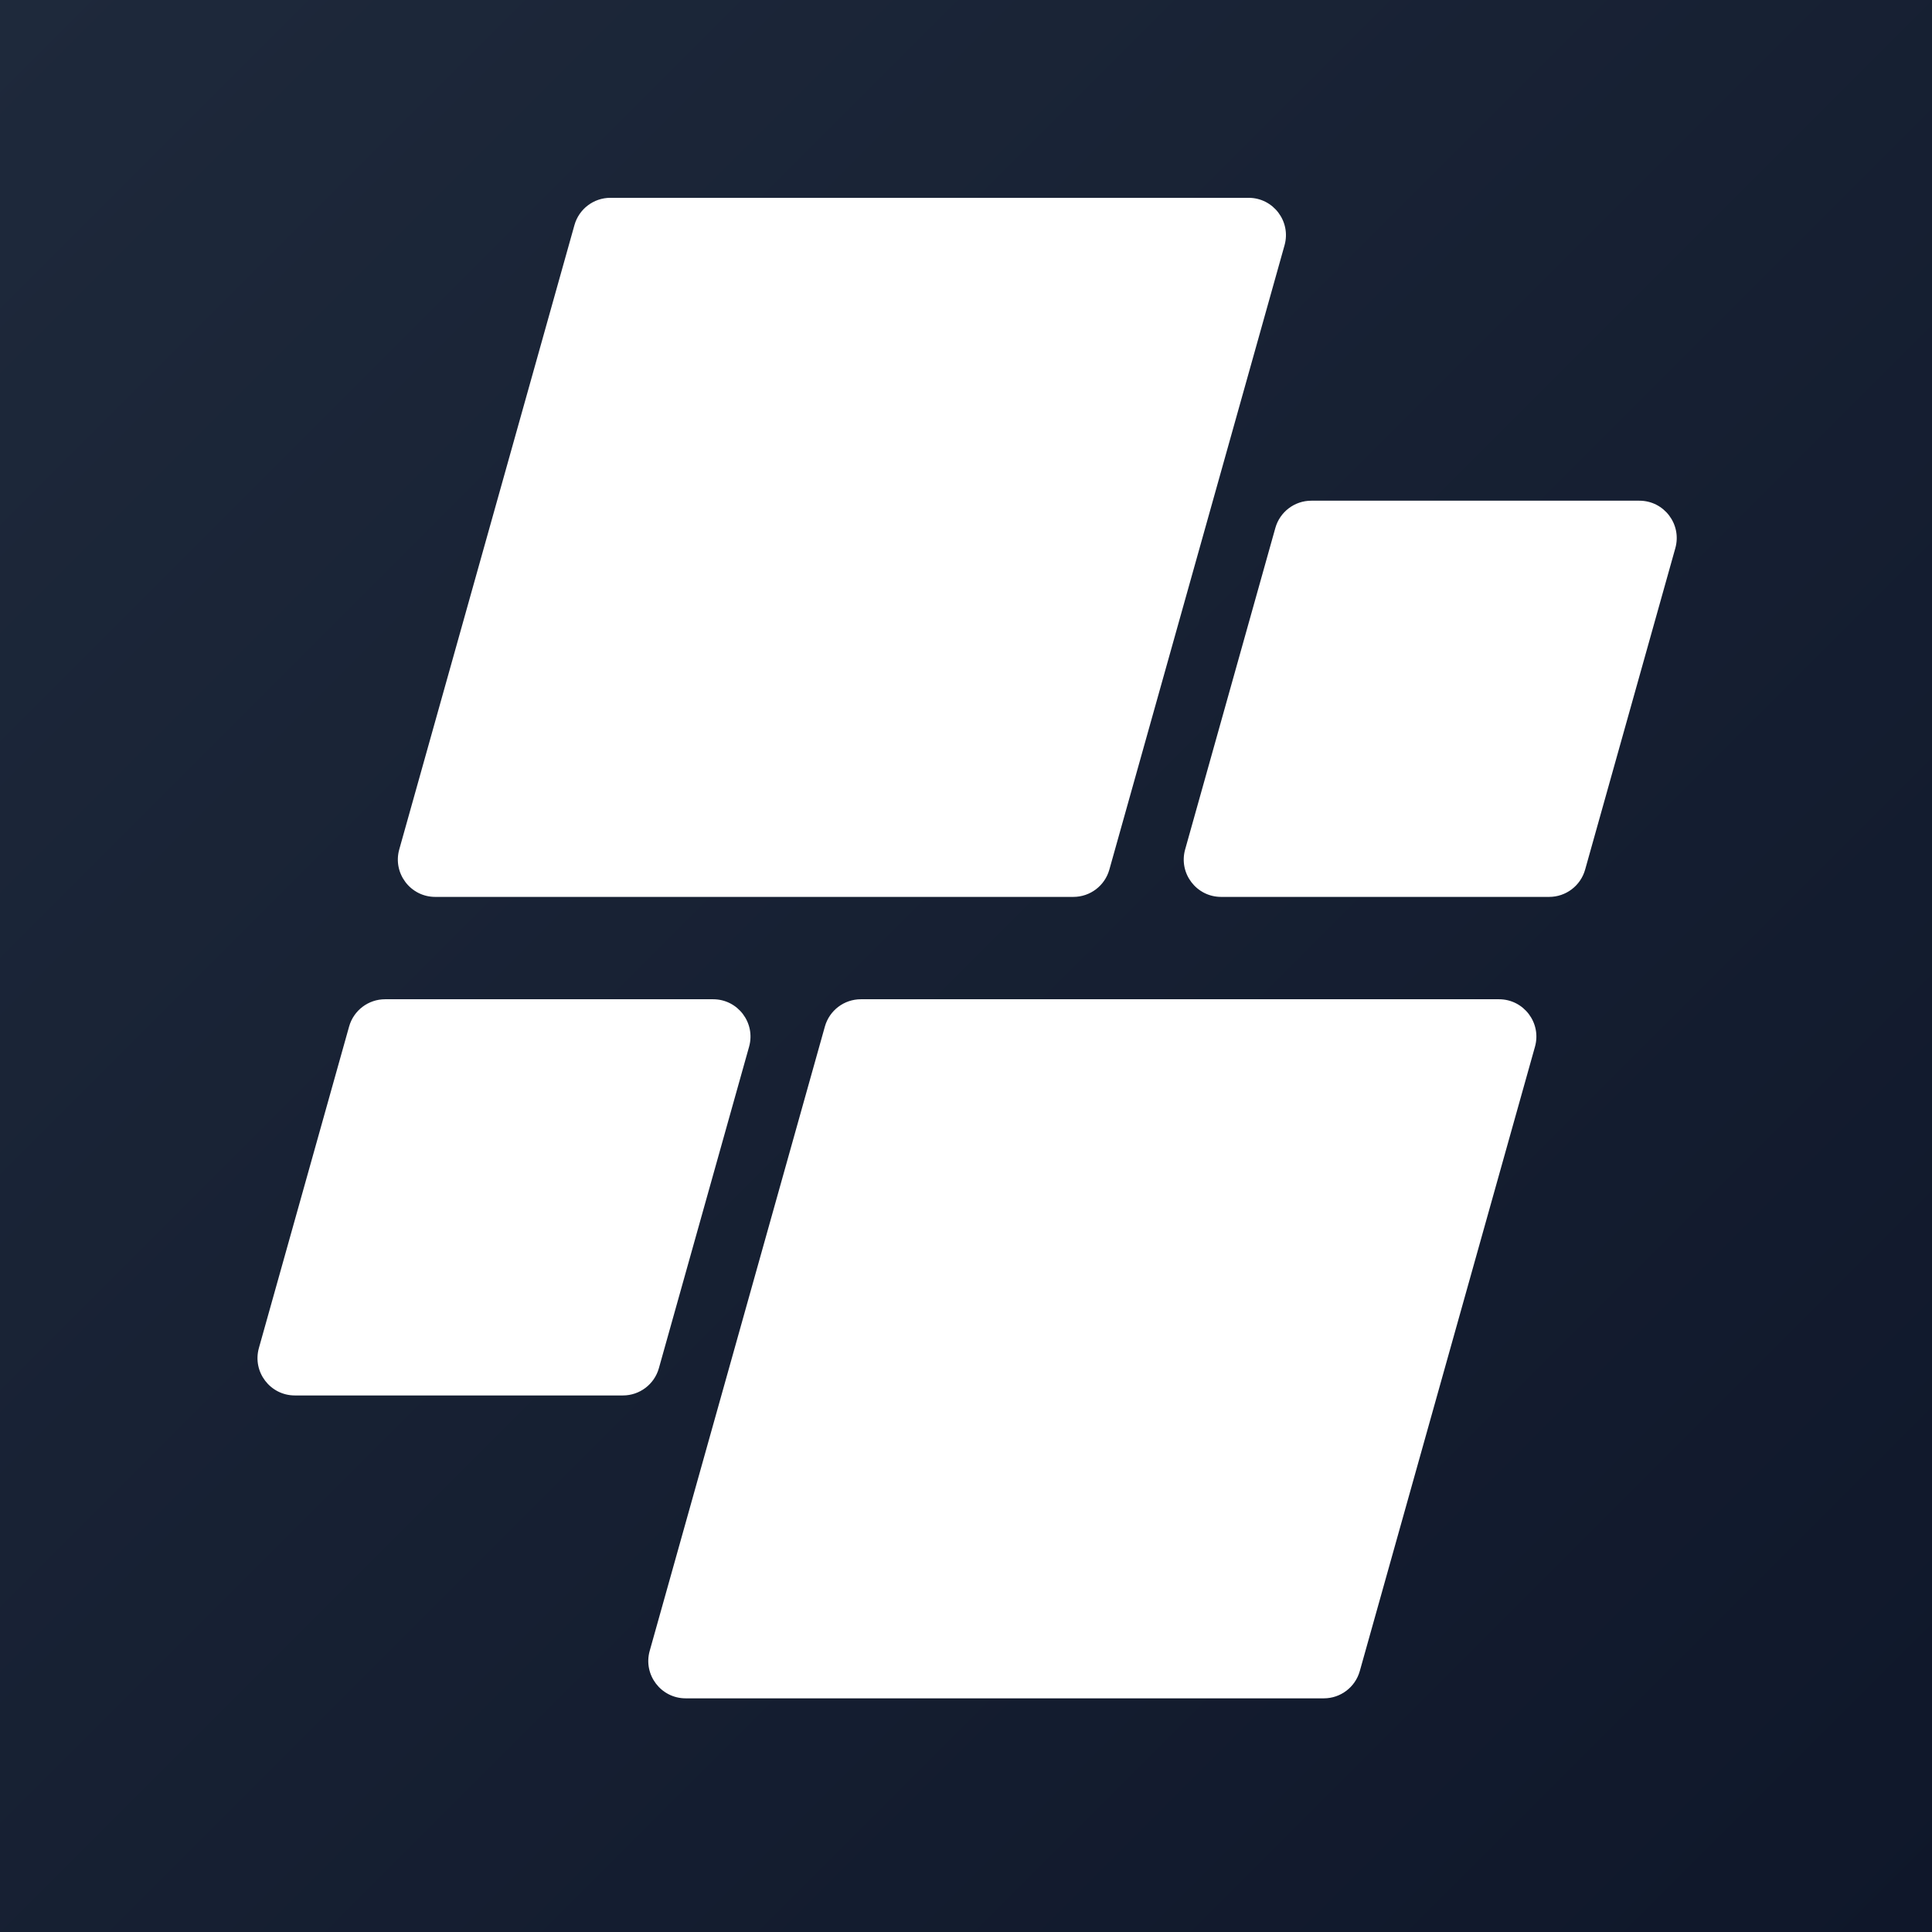
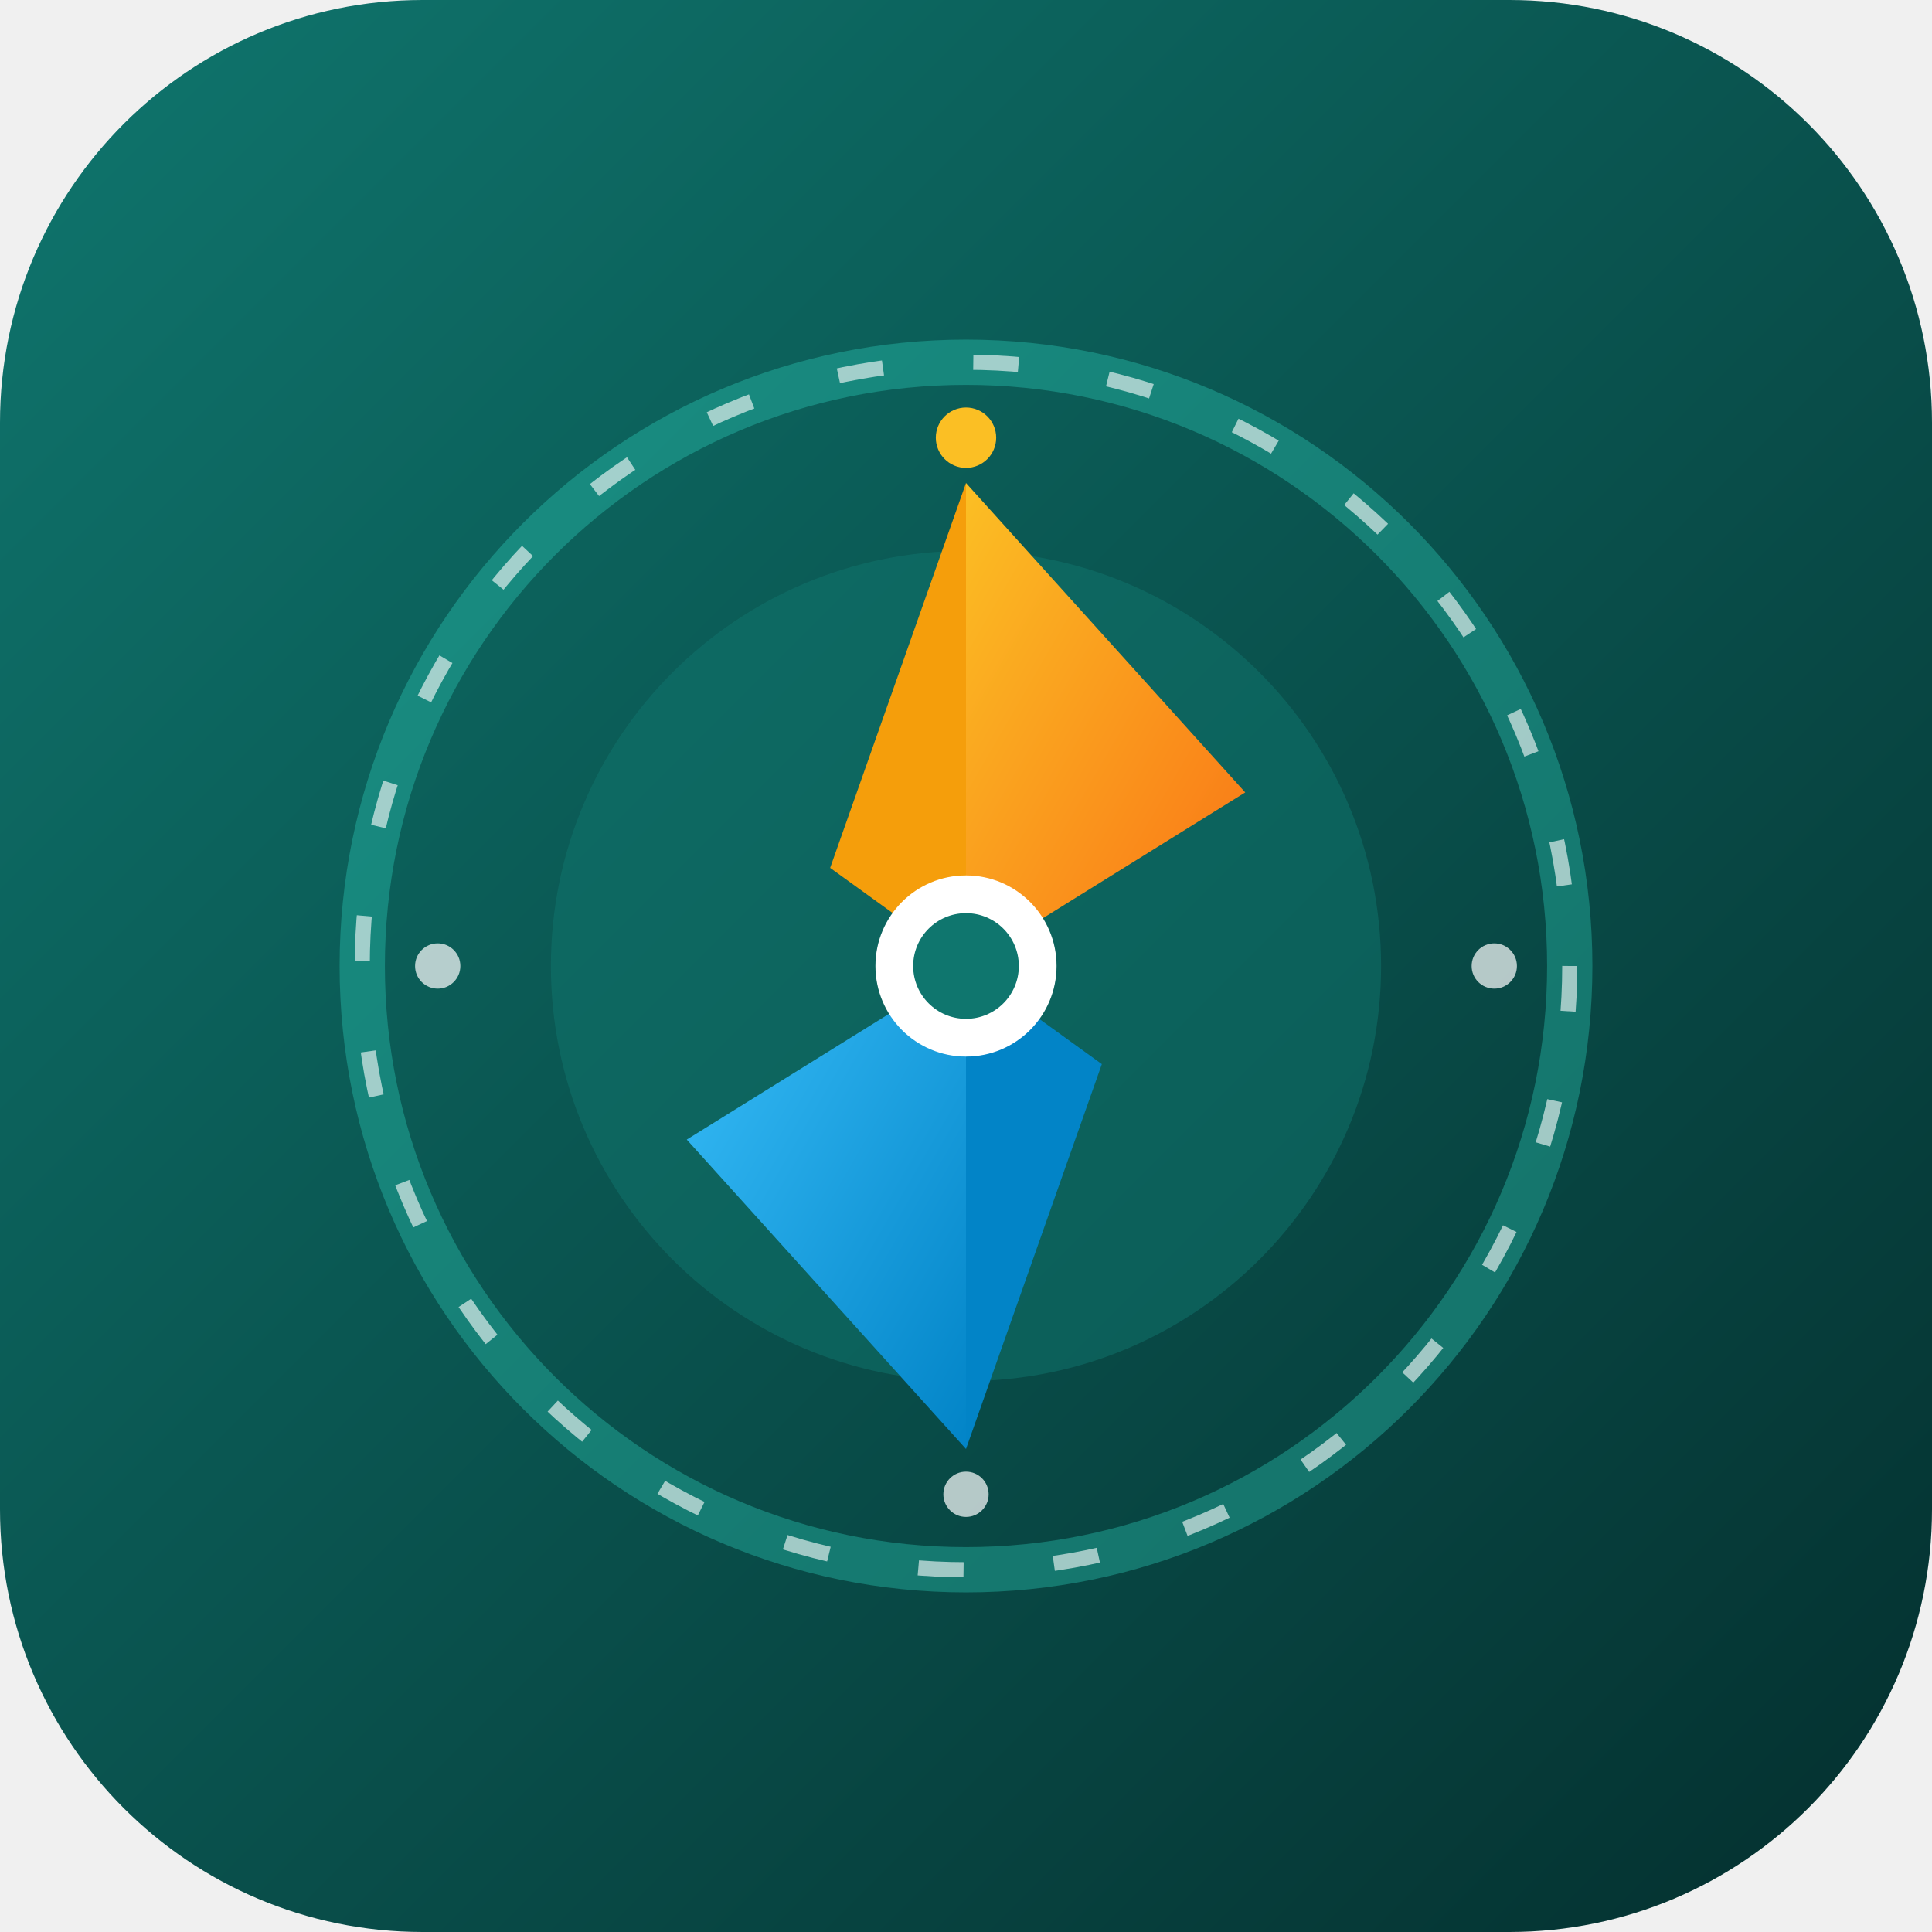
<svg xmlns="http://www.w3.org/2000/svg" viewBox="0 0 512 512">
  <defs>
-     <linearGradient id="bg" x1="0" y1="0" x2="1" y2="1">
-       <stop offset="0%" stop-color="#1e293b" />
-       <stop offset="100%" stop-color="#0f172a" />
+     <linearGradient id="bgGrad" x1="0%" y1="0%" x2="100%" y2="100%">
+       <stop offset="0%" stop-color="#0f766e" />
+       <stop offset="100%" stop-color="#042f2e" />
    </linearGradient>
-     <clipPath id="icon">
-       <path d="M 855.637 699.203 L 222.246 699.203 C 197.68 699.203 179.906 675.75 186.539 652.102 L 360.43 32.391 C 364.922 16.387 379.512 5.328 396.133 5.328 L 1029.527 5.328 C 1054.09 5.328 1071.867 28.777 1065.23 52.43 L 891.34 672.137 C 886.852 688.141 872.258 699.203 855.637 699.203 Z M 444.238 1166.98 L 533.773 847.898 C 540.41 824.246 522.633 800.797 498.07 800.797 L 172.473 800.797 C 155.852 800.797 141.262 811.855 136.77 827.859 L 47.234 1146.941 C 40.598 1170.594 58.375 1194.043 82.938 1194.043 L 408.535 1194.043 C 425.156 1194.043 439.75 1182.984 444.238 1166.98 Z M 609.004 827.859 L 435.113 1447.57 C 428.477 1471.219 446.254 1494.672 470.816 1494.672 L 1104.211 1494.672 C 1120.832 1494.672 1135.422 1483.609 1139.914 1467.605 L 1313.805 847.898 C 1320.441 824.246 1302.664 800.797 1278.102 800.797 L 644.707 800.797 C 628.086 800.797 613.492 811.855 609.004 827.859 Z M 1056.105 333.02 L 966.57 652.102 C 959.934 675.75 977.711 699.203 1002.273 699.203 L 1327.871 699.203 C 1344.492 699.203 1359.086 688.141 1363.574 672.137 L 1453.109 353.055 C 1459.746 329.406 1441.969 305.953 1417.406 305.953 L 1091.809 305.953 C 1075.188 305.953 1060.598 317.016 1056.105 333.02 Z" />
-     </clipPath>
+     <linearGradient id="needleGold" x1="0%" y1="0%" x2="100%" y2="100%">
+       <stop offset="0%" stop-color="#fbbf24" />
+       <stop offset="100%" stop-color="#f97316" />
+     </linearGradient>
+     <linearGradient id="needleCyan" x1="0%" y1="0%" x2="100%" y2="100%">
+       <stop offset="0%" stop-color="#38bdf8" />
+       <stop offset="100%" stop-color="#0284c7" />
+     </linearGradient>
  </defs>
-   <rect width="512" height="512" fill="url(#bg)" />
-   <g transform="translate(56,51) scale(0.267)">
-     <rect width="1500" height="1500" fill="#ffffff" clip-path="url(#icon)" />
+   <rect width="512" height="512" rx="112" fill="url(#bgGrad)" />
+   <g id="iconContent">
+     <circle cx="256" cy="256" r="160" fill="none" stroke="#2dd4bf" stroke-width="12" opacity="0.35" />
+     <circle cx="256" cy="256" r="160" fill="none" stroke="#ffffff" stroke-width="4" stroke-dasharray="12 24" opacity="0.6" />
+     <circle cx="256" cy="116" r="8" fill="#fbbf24" />
+     <circle cx="396" cy="256" r="6" fill="#ffffff" opacity="0.7" />
+     <circle cx="256" cy="396" r="6" fill="#ffffff" opacity="0.7" />
+     <circle cx="116" cy="256" r="6" fill="#ffffff" opacity="0.7" />
+     <circle cx="256" cy="256" r="110" fill="#0f766e" opacity="0.5" />
+     <path d="M 256 256 L 256 128 L 330 210 Z" fill="url(#needleGold)" />
+     <path d="M 256 256 L 256 128 L 220 230 Z" fill="#f59e0b" />
+     <path d="M 256 256 L 256 384 L 182 302 Z" fill="url(#needleCyan)" />
+     <path d="M 256 256 L 256 384 L 292 282 Z" fill="#0284c7" />
+     <circle cx="256" cy="256" r="24" fill="#ffffff" />
+     <circle cx="256" cy="256" r="14" fill="#0f766e" />
  </g>
</svg>
